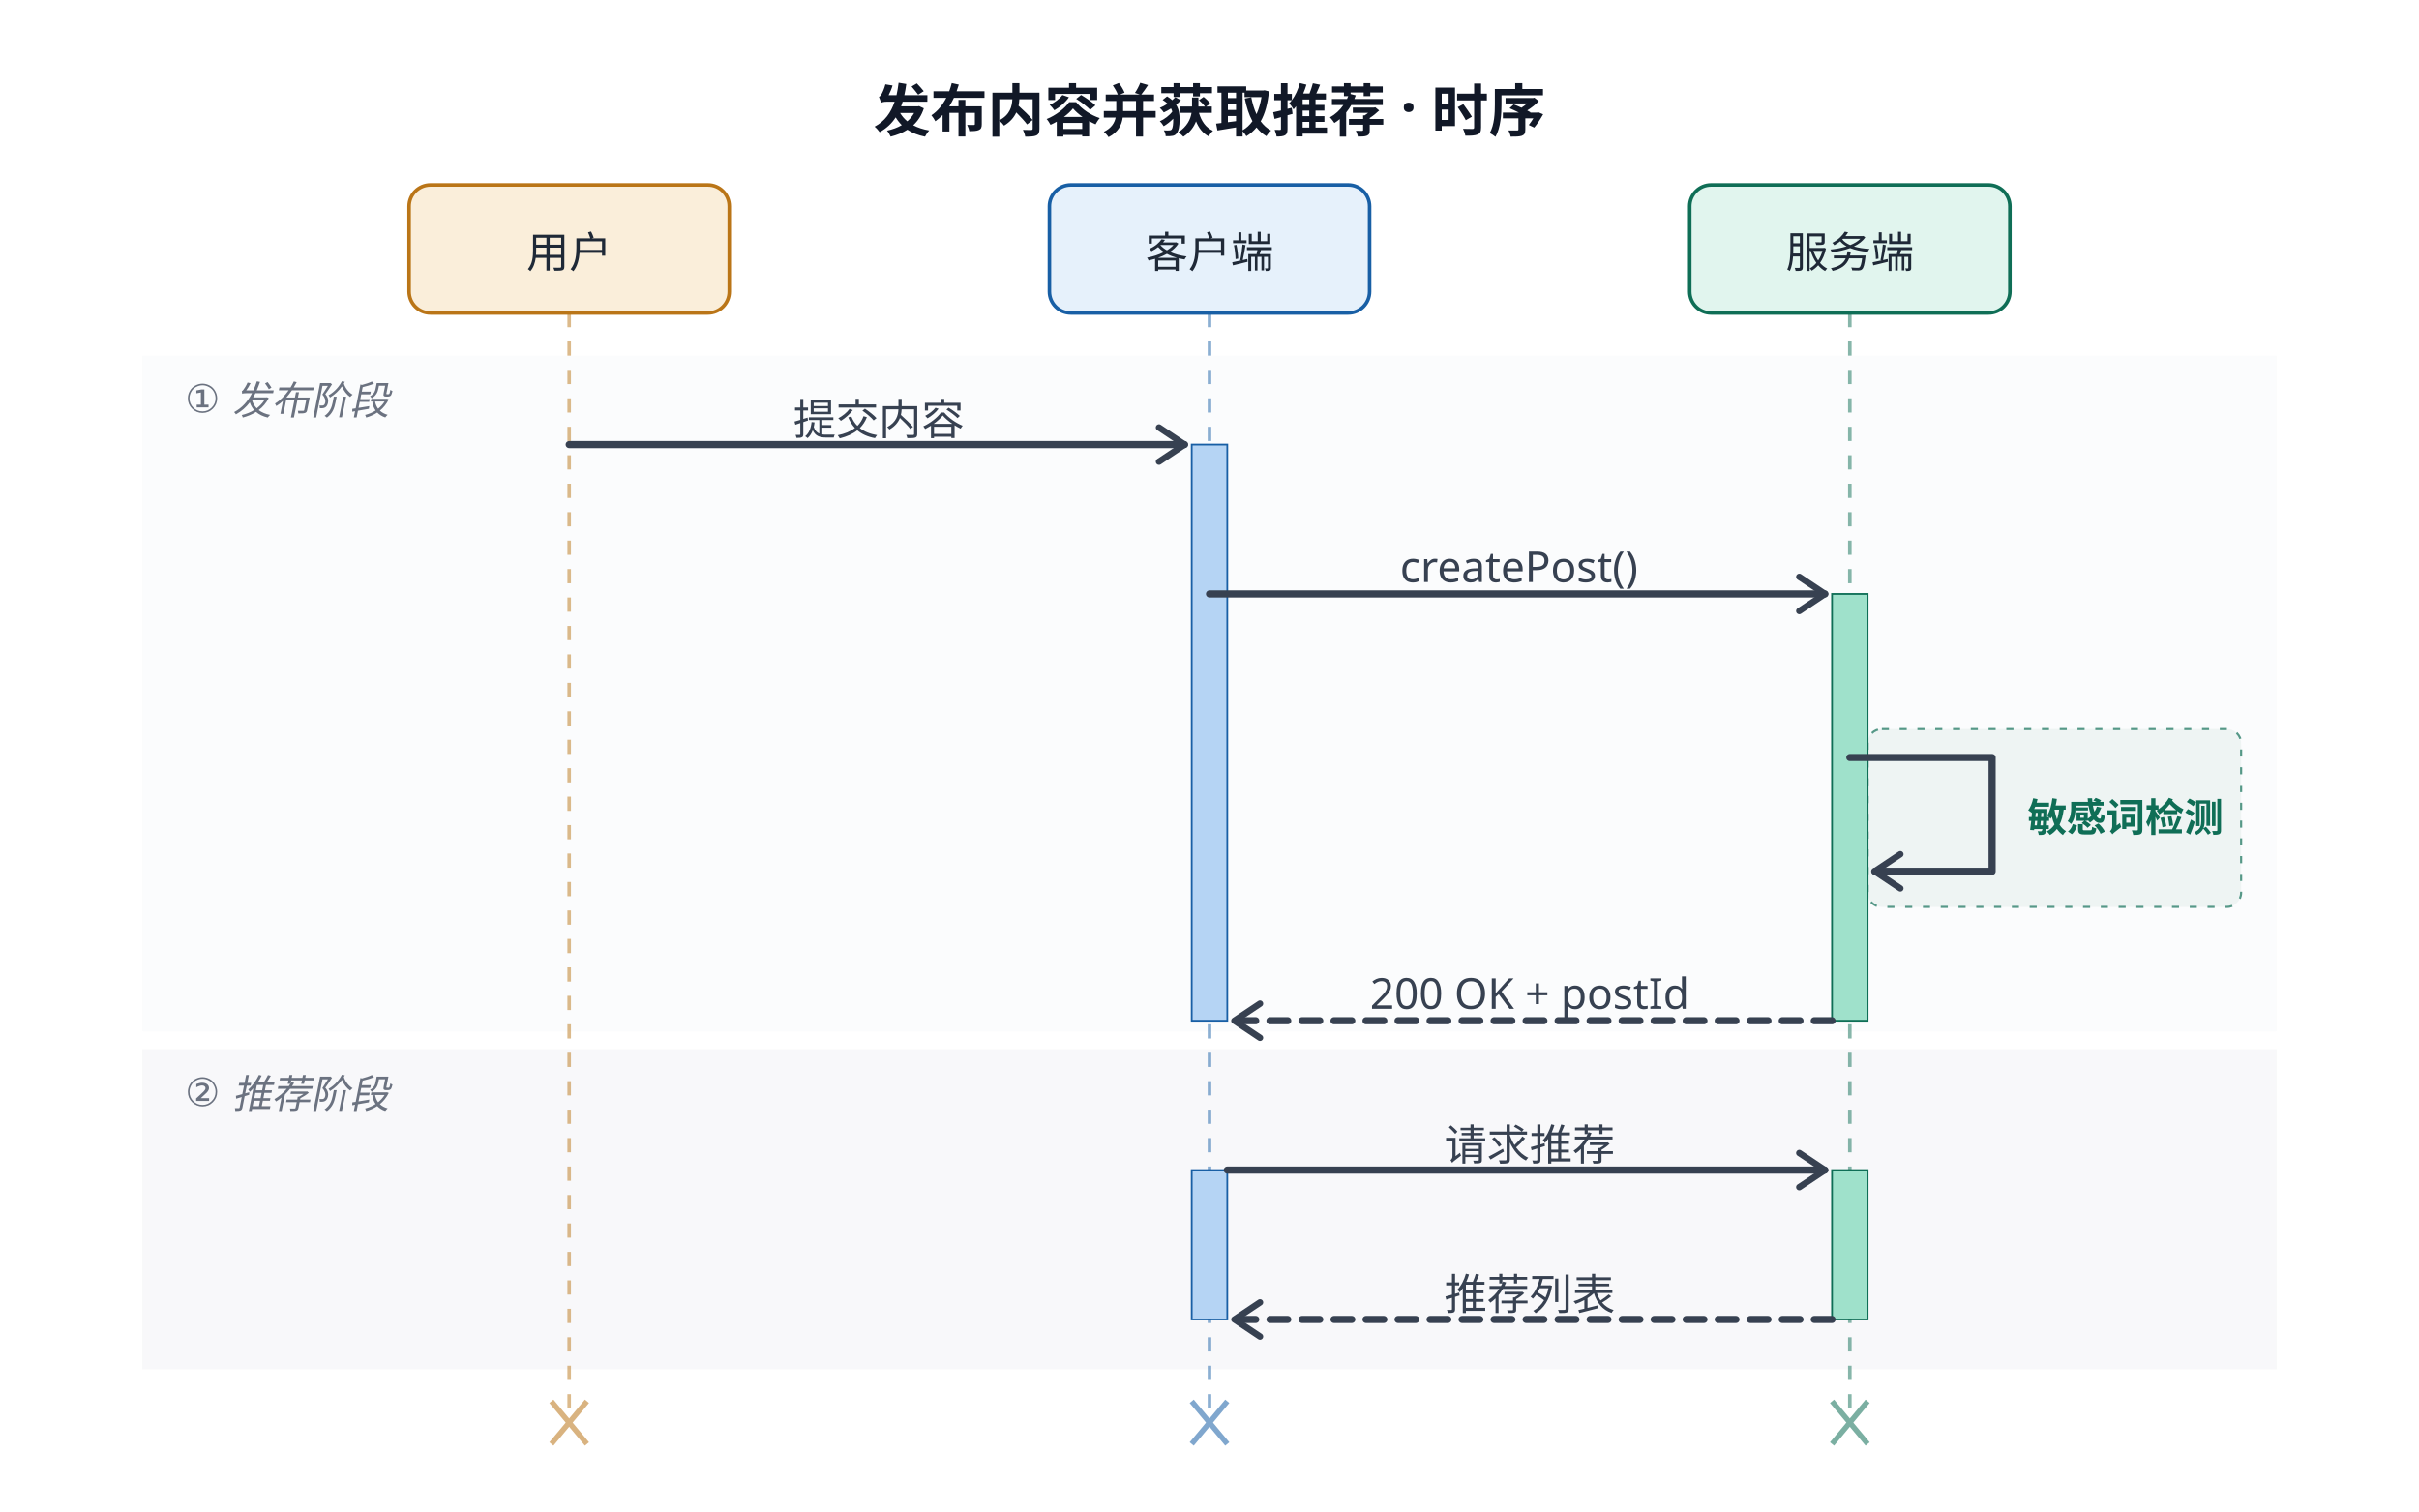
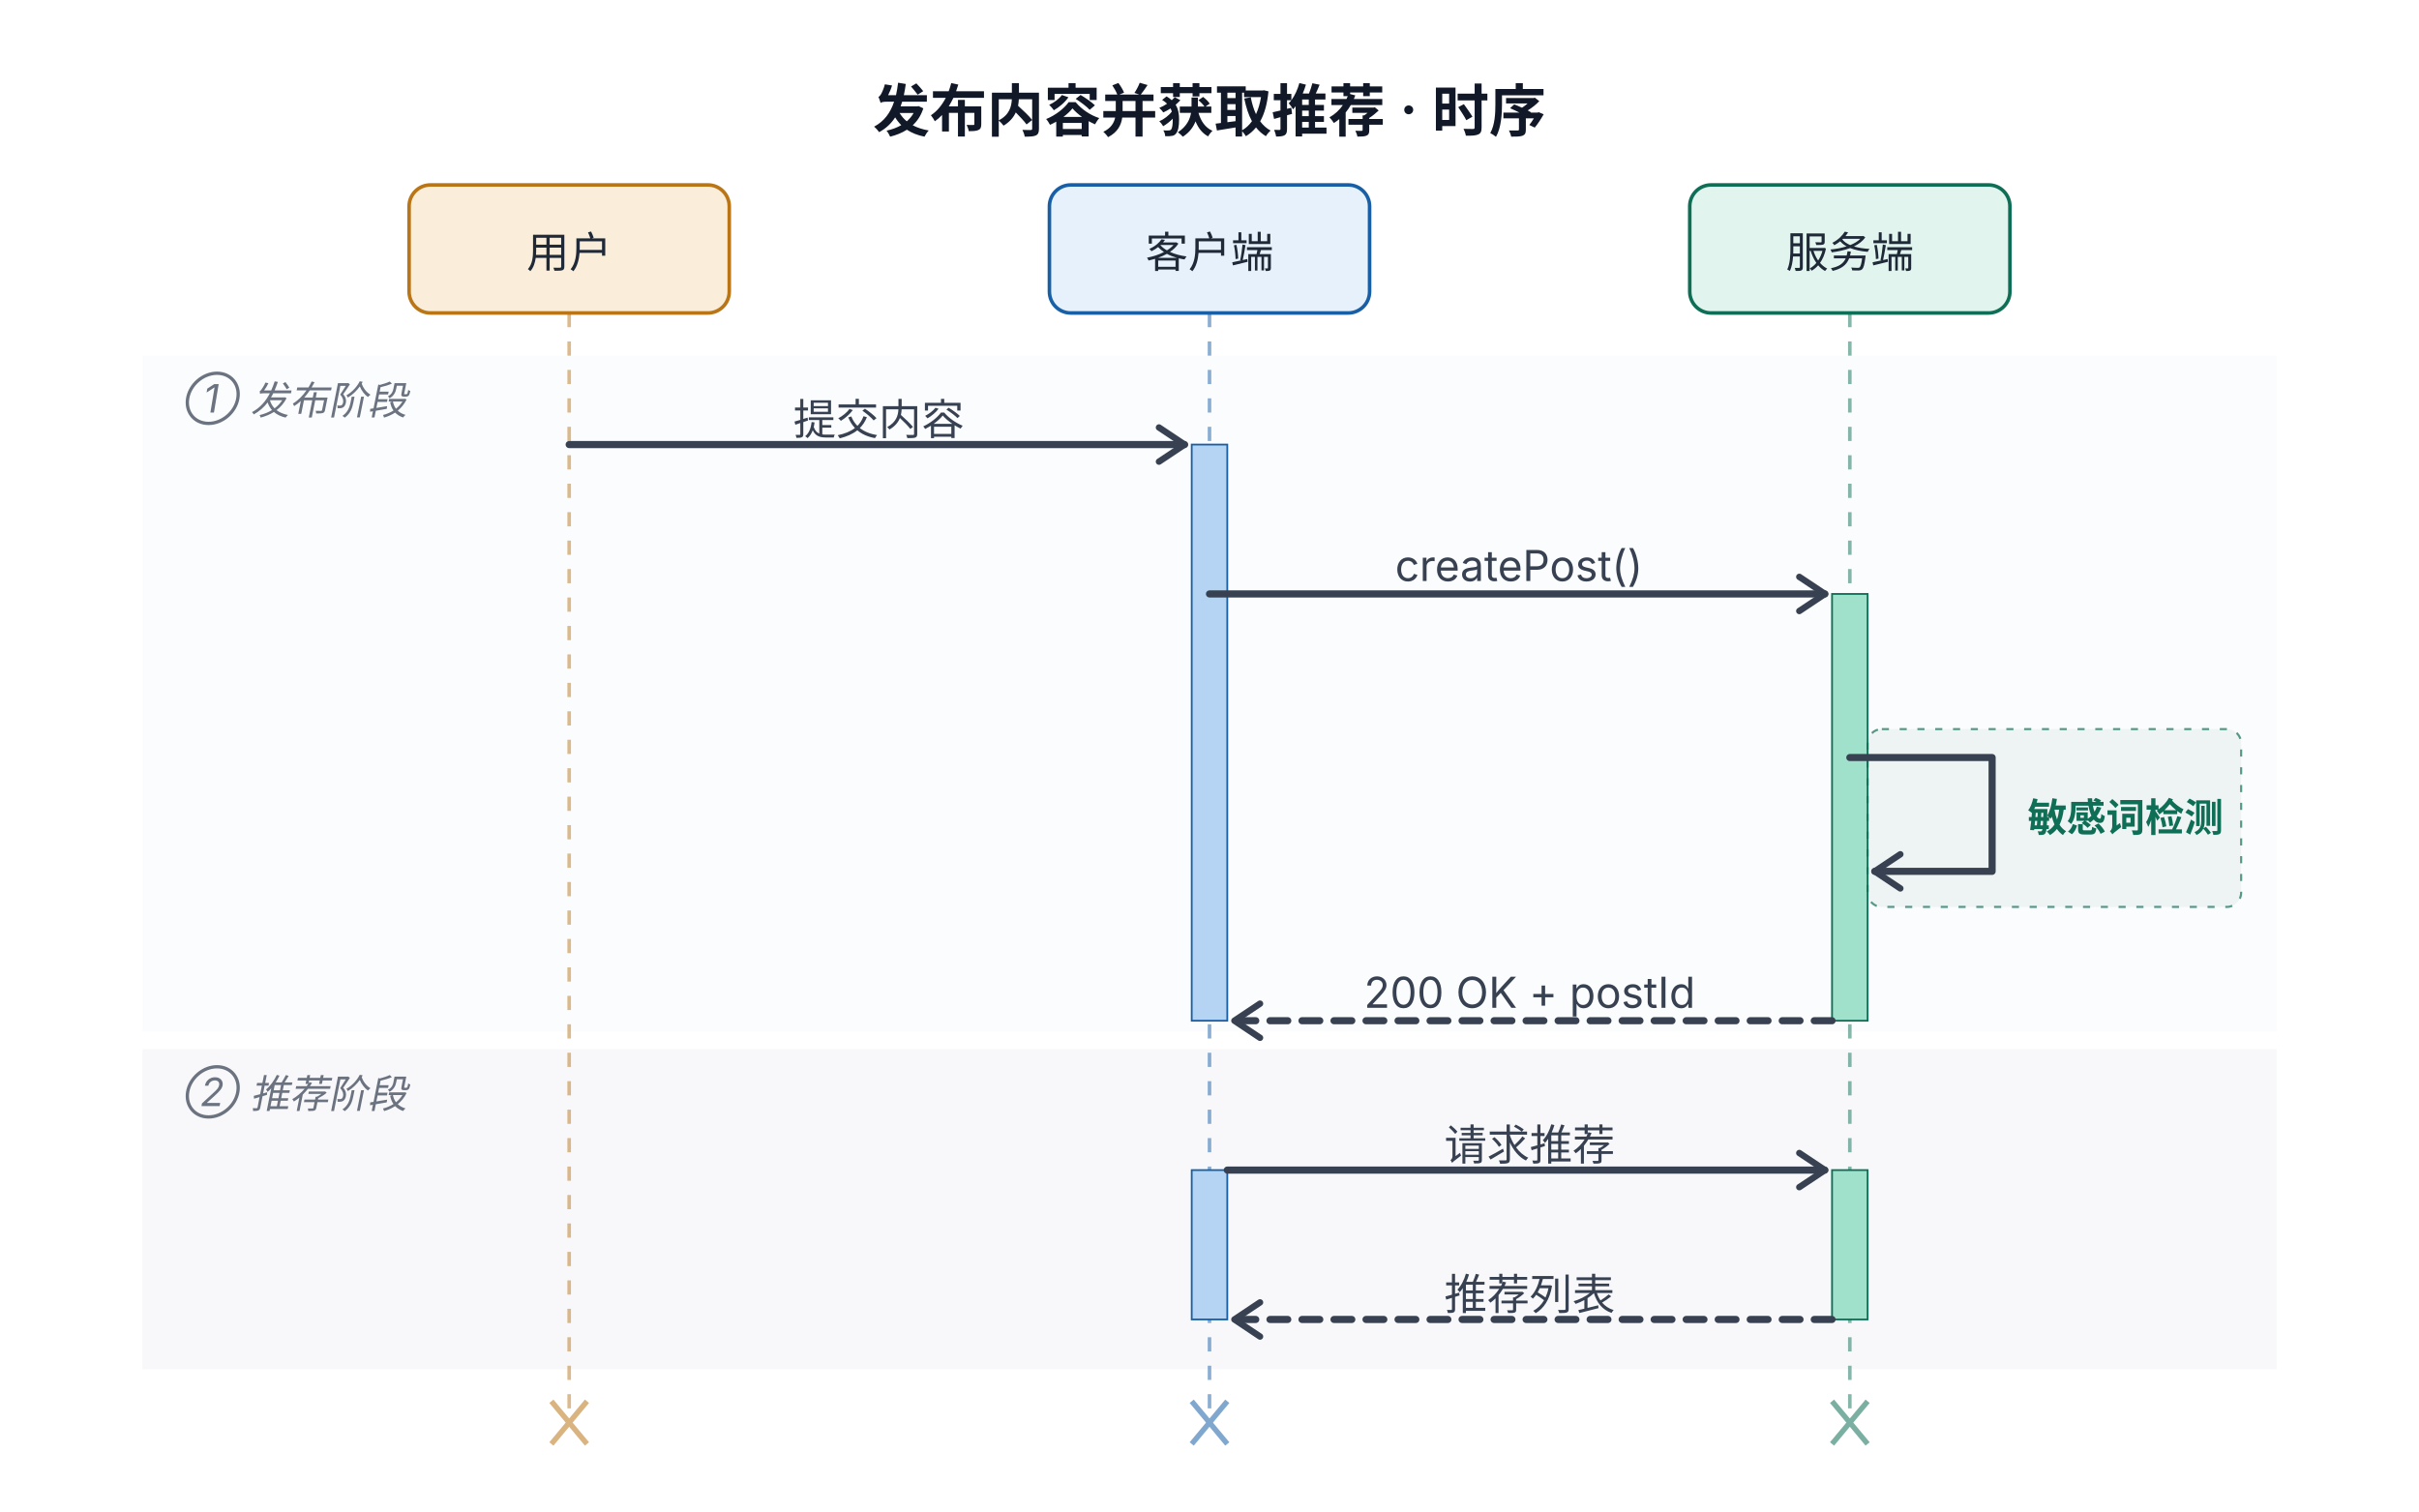
<svg xmlns="http://www.w3.org/2000/svg" viewBox="0 0 680 425" width="100%" role="img">
  <defs>
    <marker id="arrow" viewBox="0 0 10 10" refX="8" refY="5" markerWidth="6" markerHeight="6" orient="auto-start-reverse">
      <path d="M2 1L8 5L2 9" fill="none" stroke="context-stroke" stroke-width="1.5" stroke-linecap="round" stroke-linejoin="round" />
    </marker>
  </defs>
-   <text x="340" y="30" text-anchor="middle" dominant-baseline="central" font-family="sans-serif" font-size="16" font-weight="600" fill="#111827">发布内容并获取推荐 · 时序</text>
+   <text x="340" y="30" text-anchor="middle" dominant-baseline="central" font-family="-apple-system, BlinkMacSystemFont, 'PingFang SC', sans-serif" font-size="16" font-weight="600" fill="#111827">发布内容并获取推荐 · 时序</text>
  <g>
    <rect x="40" y="100" width="600" height="190" fill="#F9FAFB" stroke="none" opacity="0.6" />
    <rect x="40" y="295" width="600" height="90" fill="#F3F4F6" stroke="none" opacity="0.6" />
-     <text x="52" y="116" font-family="sans-serif" font-size="11" fill="#6B7280" font-style="italic">① 发布阶段</text>
-     <text x="52" y="311" font-family="sans-serif" font-size="11" fill="#6B7280" font-style="italic">② 推荐阶段</text>
+     <text x="52" y="116" font-family="-apple-system, BlinkMacSystemFont, 'PingFang SC', sans-serif" font-size="11" fill="#6B7280" font-style="italic">① 发布阶段</text>
+     <text x="52" y="311" font-family="-apple-system, BlinkMacSystemFont, 'PingFang SC', sans-serif" font-size="11" fill="#6B7280" font-style="italic">② 推荐阶段</text>
  </g>
  <g stroke-width="1" stroke-dasharray="4 4" fill="none" opacity="0.5">
    <line x1="160" y1="88" x2="160" y2="400" stroke="#BA7517" />
    <line x1="340" y1="88" x2="340" y2="400" stroke="#185FA5" />
    <line x1="520" y1="88" x2="520" y2="400" stroke="#0F6E56" />
  </g>
  <g stroke-width="1.5" fill="none" opacity="0.55">
    <line x1="155" y1="394" x2="165" y2="406" stroke="#BA7517" />
    <line x1="165" y1="394" x2="155" y2="406" stroke="#BA7517" />
    <line x1="335" y1="394" x2="345" y2="406" stroke="#185FA5" />
    <line x1="345" y1="394" x2="335" y2="406" stroke="#185FA5" />
    <line x1="515" y1="394" x2="525" y2="406" stroke="#0F6E56" />
    <line x1="525" y1="394" x2="515" y2="406" stroke="#0F6E56" />
  </g>
  <g>
    <rect x="115" y="52" width="90" height="36" rx="6" fill="#FAEEDA" stroke="#BA7517" stroke-width="1" />
-     <text x="160" y="70" text-anchor="middle" dominant-baseline="central" font-family="sans-serif" font-size="12" font-weight="500" fill="#1f2937">用户</text>
+     <text x="160" y="70" text-anchor="middle" dominant-baseline="central" font-family="-apple-system, BlinkMacSystemFont, 'PingFang SC', sans-serif" font-size="12" font-weight="500" fill="#1f2937">用户</text>
  </g>
  <g>
    <rect x="295" y="52" width="90" height="36" rx="6" fill="#E6F1FB" stroke="#185FA5" stroke-width="1" />
-     <text x="340" y="70" text-anchor="middle" dominant-baseline="central" font-family="sans-serif" font-size="12" font-weight="500" fill="#1f2937">客户端</text>
+     <text x="340" y="70" text-anchor="middle" dominant-baseline="central" font-family="-apple-system, BlinkMacSystemFont, 'PingFang SC', sans-serif" font-size="12" font-weight="500" fill="#1f2937">客户端</text>
  </g>
  <g>
    <rect x="475" y="52" width="90" height="36" rx="6" fill="#E1F5EE" stroke="#0F6E56" stroke-width="1" />
-     <text x="520" y="70" text-anchor="middle" dominant-baseline="central" font-family="sans-serif" font-size="12" font-weight="500" fill="#1f2937">服务端</text>
+     <text x="520" y="70" text-anchor="middle" dominant-baseline="central" font-family="-apple-system, BlinkMacSystemFont, 'PingFang SC', sans-serif" font-size="12" font-weight="500" fill="#1f2937">服务端</text>
  </g>
  <rect x="335" y="125" width="10" height="162" fill="#B5D4F4" stroke="#185FA5" stroke-width="0.5" />
  <rect x="335" y="329" width="10" height="42" fill="#B5D4F4" stroke="#185FA5" stroke-width="0.5" />
  <rect x="515" y="167" width="10" height="120" fill="#9FE1CB" stroke="#0F6E56" stroke-width="0.5" />
  <rect x="515" y="329" width="10" height="42" fill="#9FE1CB" stroke="#0F6E56" stroke-width="0.5" />
  <rect x="525" y="205" width="105" height="50" rx="4" fill="#0F6E56" fill-opacity="0.08" stroke="#0F6E56" stroke-width="0.6" stroke-dasharray="2 3" opacity="0.7" />
  <g stroke="#374151" stroke-width="2" fill="none" stroke-linecap="round" stroke-linejoin="round">
    <line x1="160" y1="125" x2="333" y2="125" marker-end="url(#arrow)" />
    <line x1="340" y1="167" x2="513" y2="167" marker-end="url(#arrow)" />
    <path d="M520,213 L560,213 L560,245 L527,245" marker-end="url(#arrow)" />
    <line x1="345" y1="329" x2="513" y2="329" marker-end="url(#arrow)" />
  </g>
  <g stroke="#374151" stroke-width="2" fill="none" stroke-dasharray="5 4" stroke-linecap="round">
    <line x1="515" y1="287" x2="347" y2="287" marker-end="url(#arrow)" />
    <line x1="515" y1="371" x2="347" y2="371" marker-end="url(#arrow)" />
  </g>
-   <g font-family="sans-serif" font-size="12" fill="#374151">
+   <g font-family="-apple-system, BlinkMacSystemFont, 'PingFang SC', sans-serif" font-size="12" fill="#374151">
    <text x="247" y="117" text-anchor="middle" dominant-baseline="central">提交内容</text>
    <text x="427" y="159" text-anchor="middle" dominant-baseline="central">createPost()</text>
    <text x="570" y="229" text-anchor="start" dominant-baseline="central" font-size="11" fill="#0F6E56" font-weight="600">敏感词检测</text>
    <text x="430" y="279" text-anchor="middle" dominant-baseline="central">200 OK + postId</text>
    <text x="430" y="321" text-anchor="middle" dominant-baseline="central">请求推荐</text>
    <text x="430" y="363" text-anchor="middle" dominant-baseline="central">推荐列表</text>
  </g>
</svg>
